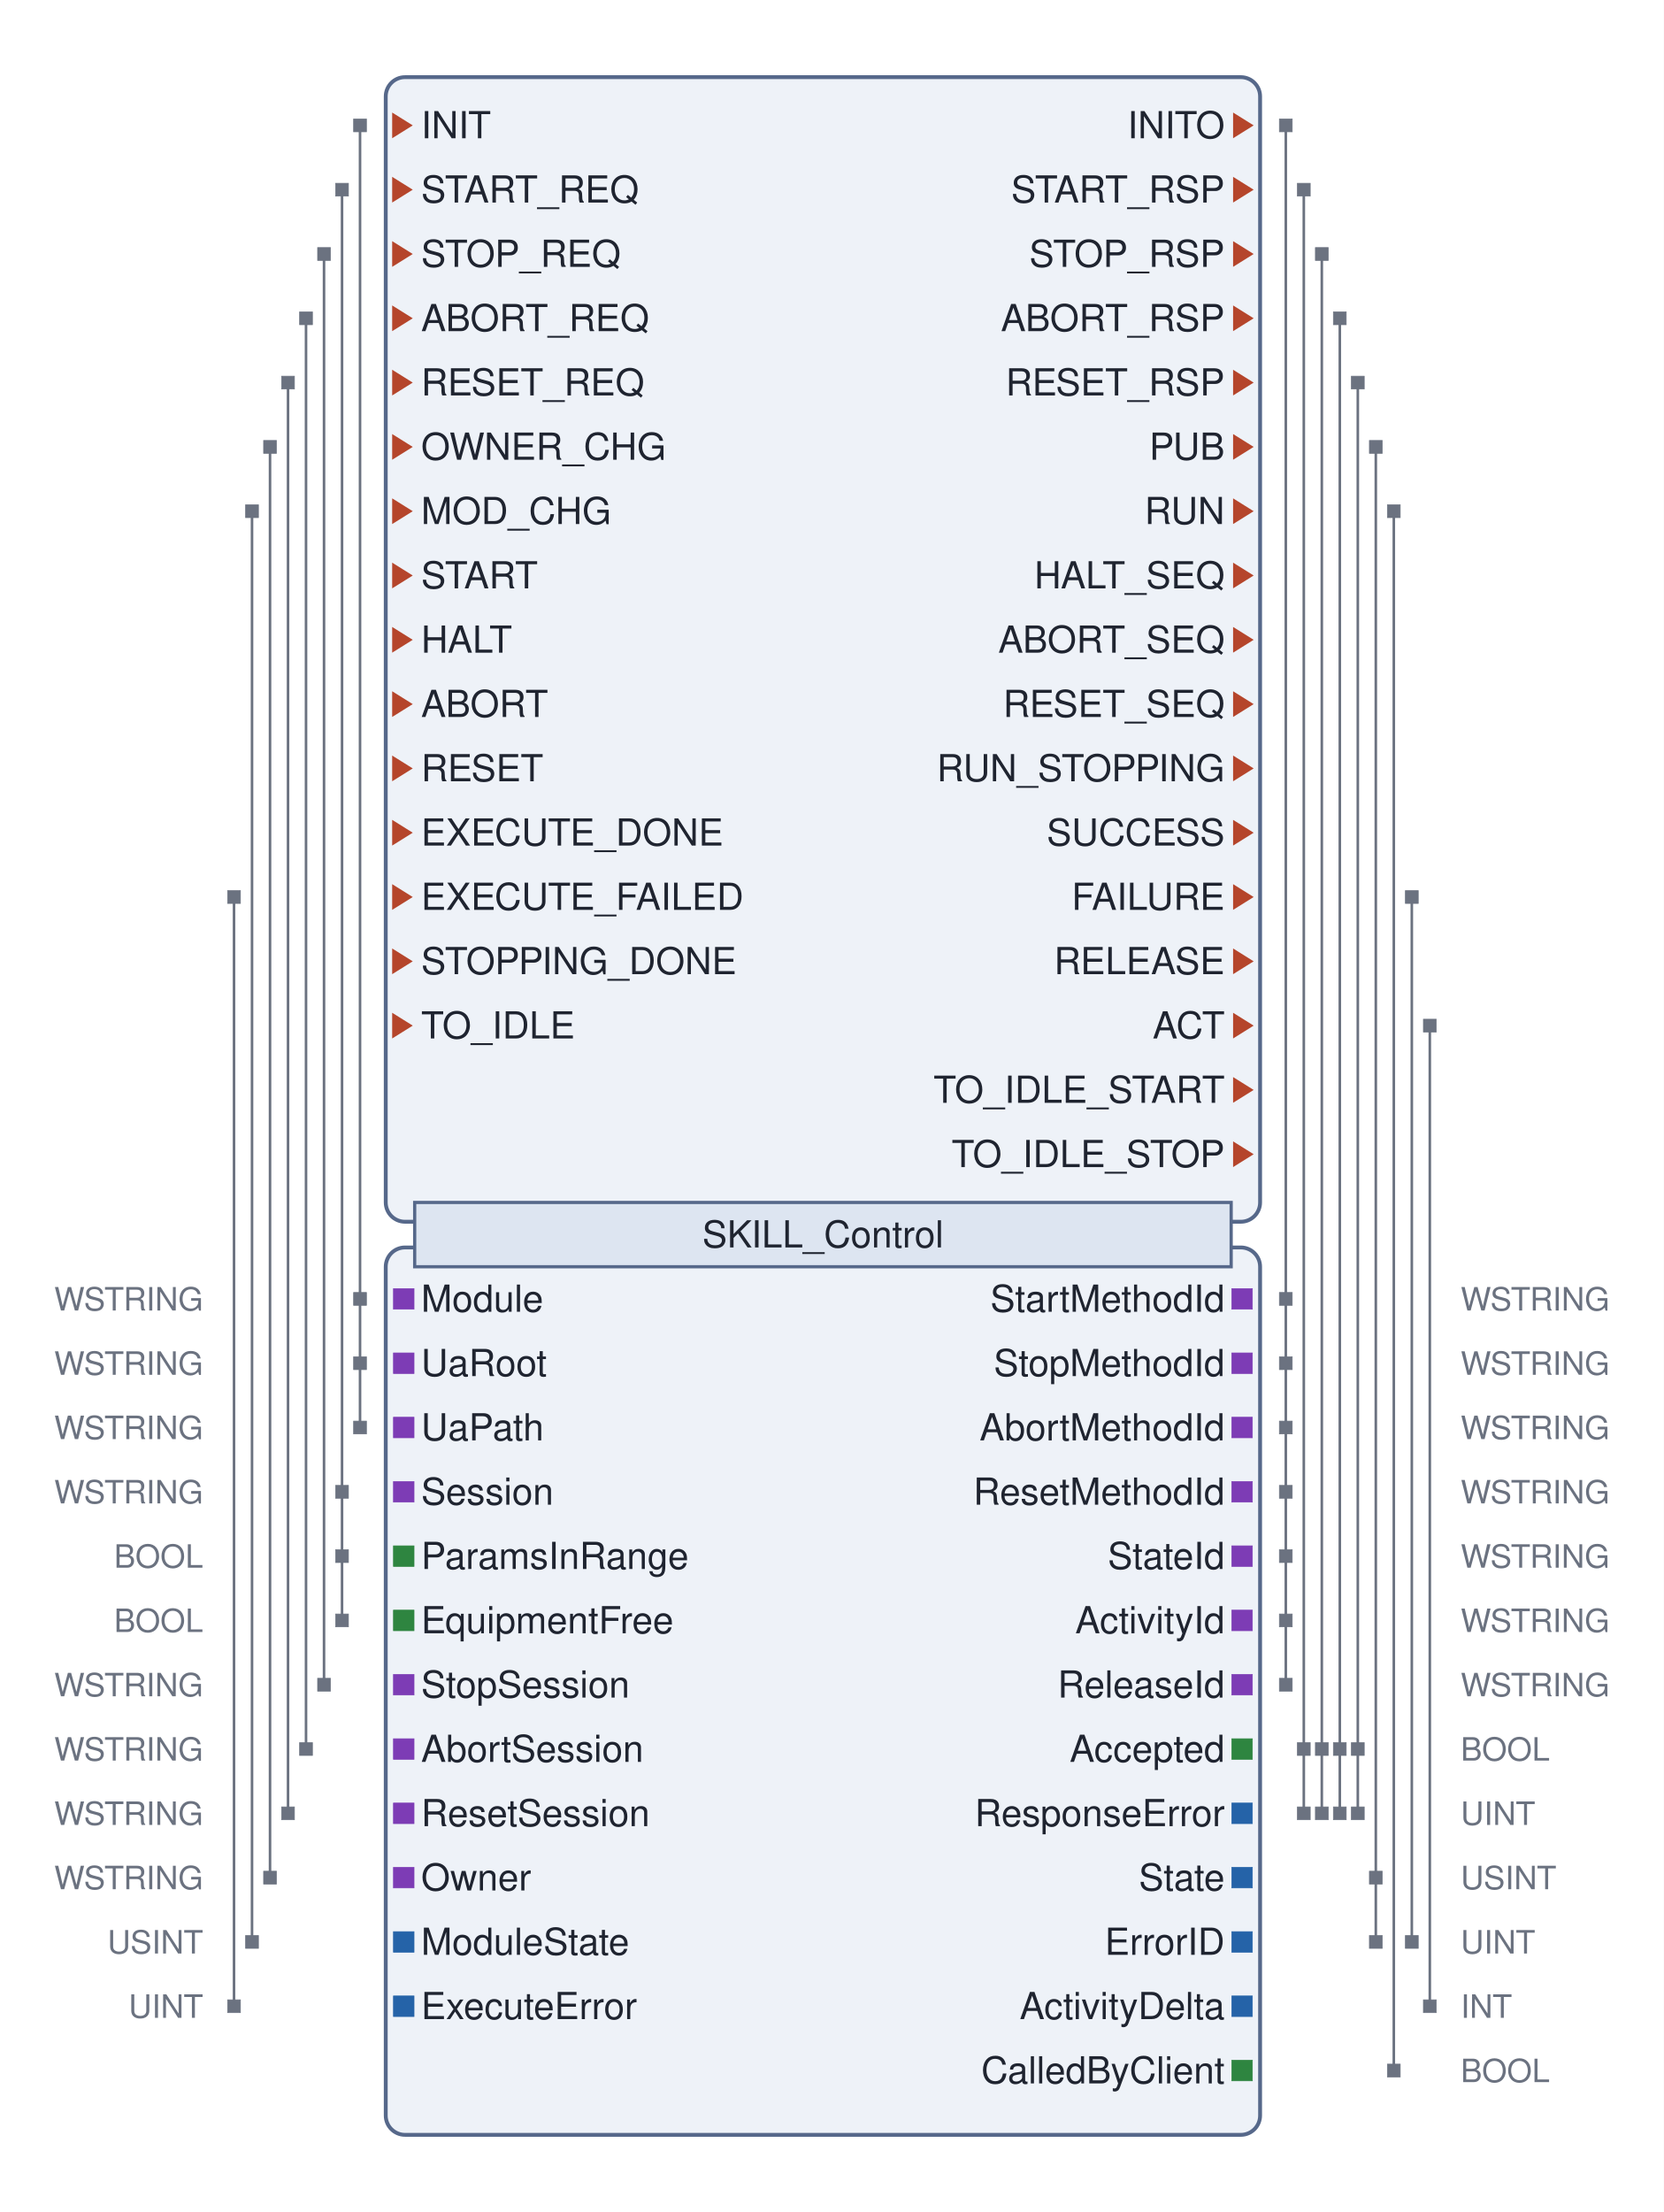
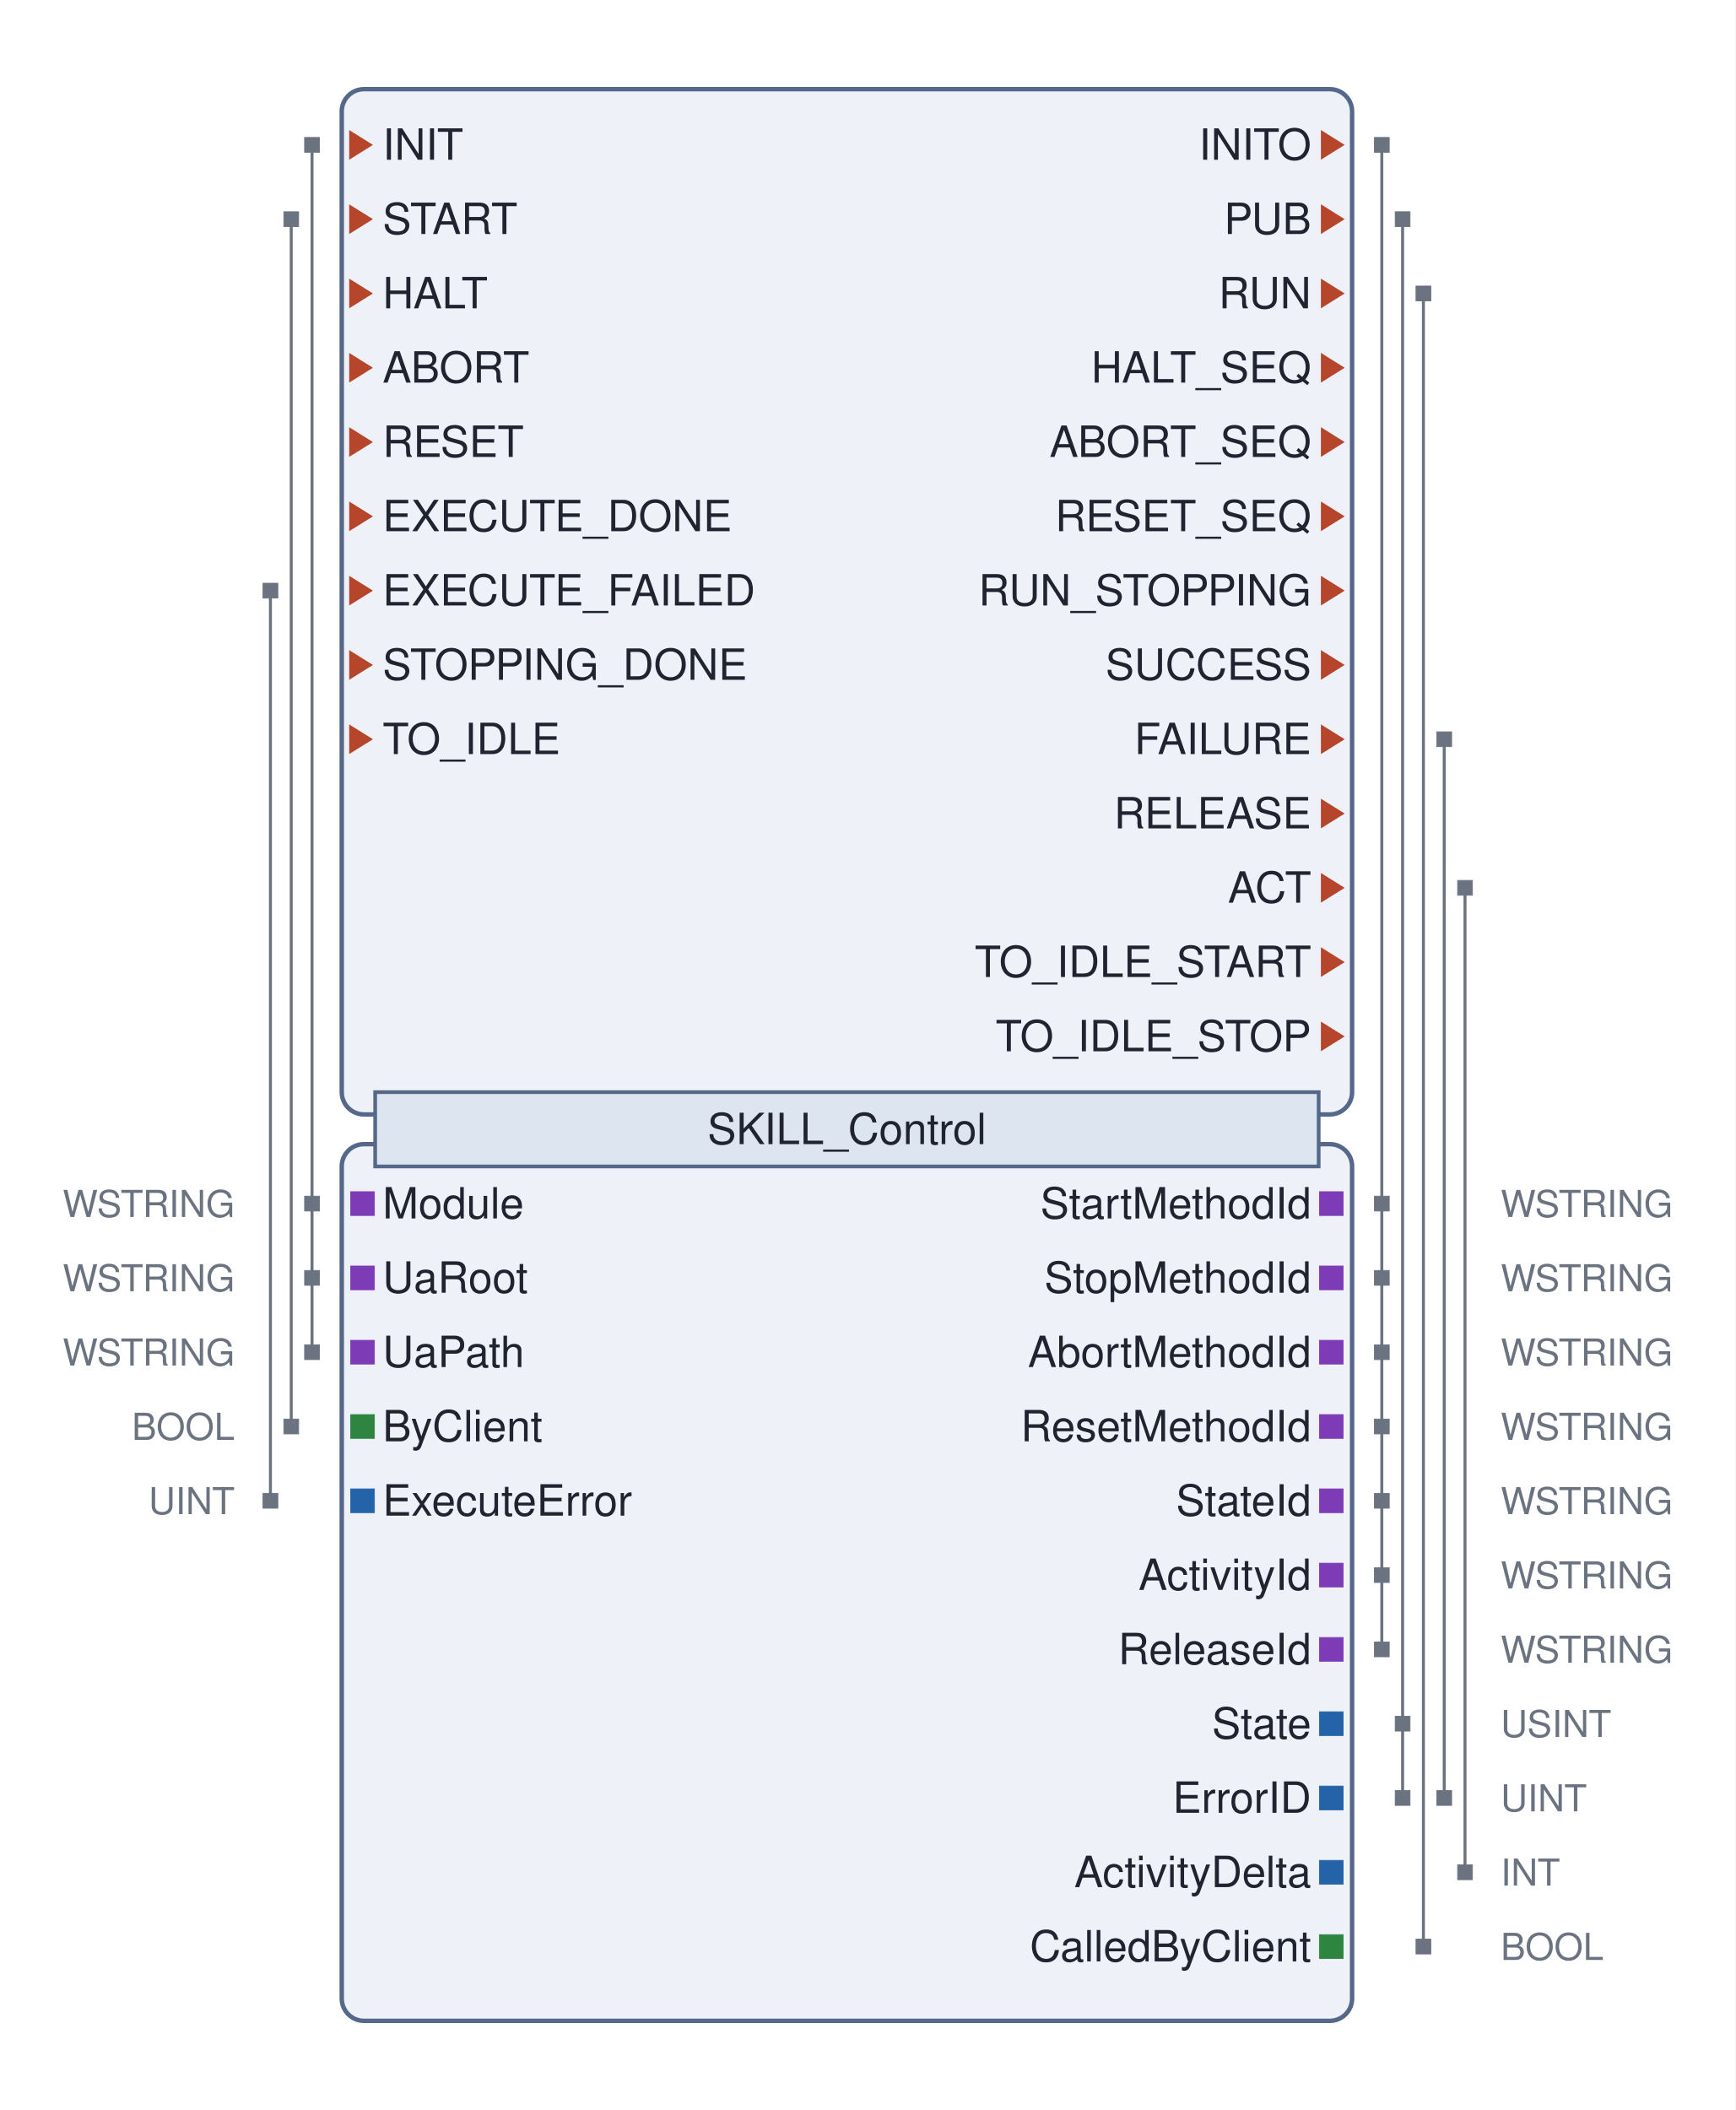
- <svg xmlns="http://www.w3.org/2000/svg" width="647" height="860" viewBox="-600 -120 2588 3440" font-family="Segoe UI, Helvetica, Arial, sans-serif">
-   <rect x="-600" y="-120" width="2588" height="3440" fill="#ffffff" />
-   <rect x="0" y="1820" width="1360" height="1380" rx="30" fill="#eef2f8" stroke="#56688a" stroke-width="6" />
-   <rect x="0" y="0" width="1360" height="1780" rx="30" fill="#eef2f8" stroke="#56688a" stroke-width="6" />
-   <rect x="45" y="1750" width="1270" height="100" rx="0" fill="#dde5f1" stroke="#56688a" stroke-width="5" />
-   <text x="680" y="1820" font-size="58" text-anchor="middle" fill="#1f2430">SKILL_Control</text>
+ <svg xmlns="http://www.w3.org/2000/svg" width="584" height="710" viewBox="-460 -120 2336 2840" font-family="Segoe UI, Helvetica, Arial, sans-serif">
+   <rect x="-460" y="-120" width="2336" height="2840" fill="#ffffff" />
+   <rect x="0" y="1420" width="1360" height="1180" rx="30" fill="#eef2f8" stroke="#56688a" stroke-width="6" />
+   <rect x="0" y="0" width="1360" height="1380" rx="30" fill="#eef2f8" stroke="#56688a" stroke-width="6" />
+   <rect x="45" y="1350" width="1270" height="100" rx="0" fill="#dde5f1" stroke="#56688a" stroke-width="5" />
+   <text x="680" y="1420" font-size="58" text-anchor="middle" fill="#1f2430">SKILL_Control</text>
  <polygon points="10,55 42,75 10,95" fill="#b5452b" />
  <text x="55" y="95" font-size="58" text-anchor="start" fill="#1f2430">INIT</text>
  <polygon points="10,155 42,175 10,195" fill="#b5452b" />
-   <text x="55" y="195" font-size="58" text-anchor="start" fill="#1f2430">START_REQ</text>
+   <text x="55" y="195" font-size="58" text-anchor="start" fill="#1f2430">START</text>
  <polygon points="10,255 42,275 10,295" fill="#b5452b" />
-   <text x="55" y="295" font-size="58" text-anchor="start" fill="#1f2430">STOP_REQ</text>
+   <text x="55" y="295" font-size="58" text-anchor="start" fill="#1f2430">HALT</text>
  <polygon points="10,355 42,375 10,395" fill="#b5452b" />
-   <text x="55" y="395" font-size="58" text-anchor="start" fill="#1f2430">ABORT_REQ</text>
+   <text x="55" y="395" font-size="58" text-anchor="start" fill="#1f2430">ABORT</text>
  <polygon points="10,455 42,475 10,495" fill="#b5452b" />
-   <text x="55" y="495" font-size="58" text-anchor="start" fill="#1f2430">RESET_REQ</text>
+   <text x="55" y="495" font-size="58" text-anchor="start" fill="#1f2430">RESET</text>
  <polygon points="10,555 42,575 10,595" fill="#b5452b" />
-   <text x="55" y="595" font-size="58" text-anchor="start" fill="#1f2430">OWNER_CHG</text>
+   <text x="55" y="595" font-size="58" text-anchor="start" fill="#1f2430">EXECUTE_DONE</text>
  <polygon points="10,655 42,675 10,695" fill="#b5452b" />
-   <text x="55" y="695" font-size="58" text-anchor="start" fill="#1f2430">MOD_CHG</text>
+   <text x="55" y="695" font-size="58" text-anchor="start" fill="#1f2430">EXECUTE_FAILED</text>
  <polygon points="10,755 42,775 10,795" fill="#b5452b" />
-   <text x="55" y="795" font-size="58" text-anchor="start" fill="#1f2430">START</text>
+   <text x="55" y="795" font-size="58" text-anchor="start" fill="#1f2430">STOPPING_DONE</text>
  <polygon points="10,855 42,875 10,895" fill="#b5452b" />
-   <text x="55" y="895" font-size="58" text-anchor="start" fill="#1f2430">HALT</text>
-   <polygon points="10,955 42,975 10,995" fill="#b5452b" />
-   <text x="55" y="995" font-size="58" text-anchor="start" fill="#1f2430">ABORT</text>
-   <polygon points="10,1055 42,1075 10,1095" fill="#b5452b" />
-   <text x="55" y="1095" font-size="58" text-anchor="start" fill="#1f2430">RESET</text>
-   <polygon points="10,1155 42,1175 10,1195" fill="#b5452b" />
-   <text x="55" y="1195" font-size="58" text-anchor="start" fill="#1f2430">EXECUTE_DONE</text>
-   <polygon points="10,1255 42,1275 10,1295" fill="#b5452b" />
-   <text x="55" y="1295" font-size="58" text-anchor="start" fill="#1f2430">EXECUTE_FAILED</text>
-   <polygon points="10,1355 42,1375 10,1395" fill="#b5452b" />
-   <text x="55" y="1395" font-size="58" text-anchor="start" fill="#1f2430">STOPPING_DONE</text>
-   <polygon points="10,1455 42,1475 10,1495" fill="#b5452b" />
-   <text x="55" y="1495" font-size="58" text-anchor="start" fill="#1f2430">TO_IDLE</text>
+   <text x="55" y="895" font-size="58" text-anchor="start" fill="#1f2430">TO_IDLE</text>
  <polygon points="1318,55 1350,75 1318,95" fill="#b5452b" />
  <text x="1305" y="95" font-size="58" text-anchor="end" fill="#1f2430">INITO</text>
  <polygon points="1318,155 1350,175 1318,195" fill="#b5452b" />
-   <text x="1305" y="195" font-size="58" text-anchor="end" fill="#1f2430">START_RSP</text>
+   <text x="1305" y="195" font-size="58" text-anchor="end" fill="#1f2430">PUB</text>
  <polygon points="1318,255 1350,275 1318,295" fill="#b5452b" />
-   <text x="1305" y="295" font-size="58" text-anchor="end" fill="#1f2430">STOP_RSP</text>
+   <text x="1305" y="295" font-size="58" text-anchor="end" fill="#1f2430">RUN</text>
  <polygon points="1318,355 1350,375 1318,395" fill="#b5452b" />
-   <text x="1305" y="395" font-size="58" text-anchor="end" fill="#1f2430">ABORT_RSP</text>
+   <text x="1305" y="395" font-size="58" text-anchor="end" fill="#1f2430">HALT_SEQ</text>
  <polygon points="1318,455 1350,475 1318,495" fill="#b5452b" />
-   <text x="1305" y="495" font-size="58" text-anchor="end" fill="#1f2430">RESET_RSP</text>
+   <text x="1305" y="495" font-size="58" text-anchor="end" fill="#1f2430">ABORT_SEQ</text>
  <polygon points="1318,555 1350,575 1318,595" fill="#b5452b" />
-   <text x="1305" y="595" font-size="58" text-anchor="end" fill="#1f2430">PUB</text>
+   <text x="1305" y="595" font-size="58" text-anchor="end" fill="#1f2430">RESET_SEQ</text>
  <polygon points="1318,655 1350,675 1318,695" fill="#b5452b" />
-   <text x="1305" y="695" font-size="58" text-anchor="end" fill="#1f2430">RUN</text>
+   <text x="1305" y="695" font-size="58" text-anchor="end" fill="#1f2430">RUN_STOPPING</text>
  <polygon points="1318,755 1350,775 1318,795" fill="#b5452b" />
-   <text x="1305" y="795" font-size="58" text-anchor="end" fill="#1f2430">HALT_SEQ</text>
+   <text x="1305" y="795" font-size="58" text-anchor="end" fill="#1f2430">SUCCESS</text>
  <polygon points="1318,855 1350,875 1318,895" fill="#b5452b" />
-   <text x="1305" y="895" font-size="58" text-anchor="end" fill="#1f2430">ABORT_SEQ</text>
+   <text x="1305" y="895" font-size="58" text-anchor="end" fill="#1f2430">FAILURE</text>
  <polygon points="1318,955 1350,975 1318,995" fill="#b5452b" />
-   <text x="1305" y="995" font-size="58" text-anchor="end" fill="#1f2430">RESET_SEQ</text>
+   <text x="1305" y="995" font-size="58" text-anchor="end" fill="#1f2430">RELEASE</text>
  <polygon points="1318,1055 1350,1075 1318,1095" fill="#b5452b" />
-   <text x="1305" y="1095" font-size="58" text-anchor="end" fill="#1f2430">RUN_STOPPING</text>
+   <text x="1305" y="1095" font-size="58" text-anchor="end" fill="#1f2430">ACT</text>
  <polygon points="1318,1155 1350,1175 1318,1195" fill="#b5452b" />
-   <text x="1305" y="1195" font-size="58" text-anchor="end" fill="#1f2430">SUCCESS</text>
+   <text x="1305" y="1195" font-size="58" text-anchor="end" fill="#1f2430">TO_IDLE_START</text>
  <polygon points="1318,1255 1350,1275 1318,1295" fill="#b5452b" />
-   <text x="1305" y="1295" font-size="58" text-anchor="end" fill="#1f2430">FAILURE</text>
-   <polygon points="1318,1355 1350,1375 1318,1395" fill="#b5452b" />
-   <text x="1305" y="1395" font-size="58" text-anchor="end" fill="#1f2430">RELEASE</text>
-   <polygon points="1318,1455 1350,1475 1318,1495" fill="#b5452b" />
-   <text x="1305" y="1495" font-size="58" text-anchor="end" fill="#1f2430">ACT</text>
-   <polygon points="1318,1555 1350,1575 1318,1595" fill="#b5452b" />
-   <text x="1305" y="1595" font-size="58" text-anchor="end" fill="#1f2430">TO_IDLE_START</text>
-   <polygon points="1318,1655 1350,1675 1318,1695" fill="#b5452b" />
-   <text x="1305" y="1695" font-size="58" text-anchor="end" fill="#1f2430">TO_IDLE_STOP</text>
-   <rect x="12" y="1884" width="32" height="32" rx="0" fill="#7d3cb5" stroke="#7d3cb5" stroke-width="1" />
-   <text x="55" y="1920" font-size="58" text-anchor="start" fill="#1f2430">Module</text>
-   <rect x="12" y="1984" width="32" height="32" rx="0" fill="#7d3cb5" stroke="#7d3cb5" stroke-width="1" />
-   <text x="55" y="2020" font-size="58" text-anchor="start" fill="#1f2430">UaRoot</text>
-   <rect x="12" y="2084" width="32" height="32" rx="0" fill="#7d3cb5" stroke="#7d3cb5" stroke-width="1" />
-   <text x="55" y="2120" font-size="58" text-anchor="start" fill="#1f2430">UaPath</text>
-   <rect x="12" y="2184" width="32" height="32" rx="0" fill="#7d3cb5" stroke="#7d3cb5" stroke-width="1" />
-   <text x="55" y="2220" font-size="58" text-anchor="start" fill="#1f2430">Session</text>
-   <rect x="12" y="2284" width="32" height="32" rx="0" fill="#2e8540" stroke="#2e8540" stroke-width="1" />
-   <text x="55" y="2320" font-size="58" text-anchor="start" fill="#1f2430">ParamsInRange</text>
-   <rect x="12" y="2384" width="32" height="32" rx="0" fill="#2e8540" stroke="#2e8540" stroke-width="1" />
-   <text x="55" y="2420" font-size="58" text-anchor="start" fill="#1f2430">EquipmentFree</text>
-   <rect x="12" y="2484" width="32" height="32" rx="0" fill="#7d3cb5" stroke="#7d3cb5" stroke-width="1" />
-   <text x="55" y="2520" font-size="58" text-anchor="start" fill="#1f2430">StopSession</text>
-   <rect x="12" y="2584" width="32" height="32" rx="0" fill="#7d3cb5" stroke="#7d3cb5" stroke-width="1" />
-   <text x="55" y="2620" font-size="58" text-anchor="start" fill="#1f2430">AbortSession</text>
-   <rect x="12" y="2684" width="32" height="32" rx="0" fill="#7d3cb5" stroke="#7d3cb5" stroke-width="1" />
-   <text x="55" y="2720" font-size="58" text-anchor="start" fill="#1f2430">ResetSession</text>
-   <rect x="12" y="2784" width="32" height="32" rx="0" fill="#7d3cb5" stroke="#7d3cb5" stroke-width="1" />
-   <text x="55" y="2820" font-size="58" text-anchor="start" fill="#1f2430">Owner</text>
-   <rect x="12" y="2884" width="32" height="32" rx="0" fill="#2563a8" stroke="#2563a8" stroke-width="1" />
-   <text x="55" y="2920" font-size="58" text-anchor="start" fill="#1f2430">ModuleState</text>
-   <rect x="12" y="2984" width="32" height="32" rx="0" fill="#2563a8" stroke="#2563a8" stroke-width="1" />
-   <text x="55" y="3020" font-size="58" text-anchor="start" fill="#1f2430">ExecuteError</text>
+   <text x="1305" y="1295" font-size="58" text-anchor="end" fill="#1f2430">TO_IDLE_STOP</text>
+   <rect x="12" y="1484" width="32" height="32" rx="0" fill="#7d3cb5" stroke="#7d3cb5" stroke-width="1" />
+   <text x="55" y="1520" font-size="58" text-anchor="start" fill="#1f2430">Module</text>
+   <rect x="12" y="1584" width="32" height="32" rx="0" fill="#7d3cb5" stroke="#7d3cb5" stroke-width="1" />
+   <text x="55" y="1620" font-size="58" text-anchor="start" fill="#1f2430">UaRoot</text>
+   <rect x="12" y="1684" width="32" height="32" rx="0" fill="#7d3cb5" stroke="#7d3cb5" stroke-width="1" />
+   <text x="55" y="1720" font-size="58" text-anchor="start" fill="#1f2430">UaPath</text>
+   <rect x="12" y="1784" width="32" height="32" rx="0" fill="#2e8540" stroke="#2e8540" stroke-width="1" />
+   <text x="55" y="1820" font-size="58" text-anchor="start" fill="#1f2430">ByClient</text>
+   <rect x="12" y="1884" width="32" height="32" rx="0" fill="#2563a8" stroke="#2563a8" stroke-width="1" />
+   <text x="55" y="1920" font-size="58" text-anchor="start" fill="#1f2430">ExecuteError</text>
+   <rect x="1316" y="1484" width="32" height="32" rx="0" fill="#7d3cb5" stroke="#7d3cb5" stroke-width="1" />
+   <text x="1305" y="1520" font-size="58" text-anchor="end" fill="#1f2430">StartMethodId</text>
+   <rect x="1316" y="1584" width="32" height="32" rx="0" fill="#7d3cb5" stroke="#7d3cb5" stroke-width="1" />
+   <text x="1305" y="1620" font-size="58" text-anchor="end" fill="#1f2430">StopMethodId</text>
+   <rect x="1316" y="1684" width="32" height="32" rx="0" fill="#7d3cb5" stroke="#7d3cb5" stroke-width="1" />
+   <text x="1305" y="1720" font-size="58" text-anchor="end" fill="#1f2430">AbortMethodId</text>
+   <rect x="1316" y="1784" width="32" height="32" rx="0" fill="#7d3cb5" stroke="#7d3cb5" stroke-width="1" />
+   <text x="1305" y="1820" font-size="58" text-anchor="end" fill="#1f2430">ResetMethodId</text>
  <rect x="1316" y="1884" width="32" height="32" rx="0" fill="#7d3cb5" stroke="#7d3cb5" stroke-width="1" />
-   <text x="1305" y="1920" font-size="58" text-anchor="end" fill="#1f2430">StartMethodId</text>
+   <text x="1305" y="1920" font-size="58" text-anchor="end" fill="#1f2430">StateId</text>
  <rect x="1316" y="1984" width="32" height="32" rx="0" fill="#7d3cb5" stroke="#7d3cb5" stroke-width="1" />
-   <text x="1305" y="2020" font-size="58" text-anchor="end" fill="#1f2430">StopMethodId</text>
+   <text x="1305" y="2020" font-size="58" text-anchor="end" fill="#1f2430">ActivityId</text>
  <rect x="1316" y="2084" width="32" height="32" rx="0" fill="#7d3cb5" stroke="#7d3cb5" stroke-width="1" />
-   <text x="1305" y="2120" font-size="58" text-anchor="end" fill="#1f2430">AbortMethodId</text>
-   <rect x="1316" y="2184" width="32" height="32" rx="0" fill="#7d3cb5" stroke="#7d3cb5" stroke-width="1" />
-   <text x="1305" y="2220" font-size="58" text-anchor="end" fill="#1f2430">ResetMethodId</text>
-   <rect x="1316" y="2284" width="32" height="32" rx="0" fill="#7d3cb5" stroke="#7d3cb5" stroke-width="1" />
-   <text x="1305" y="2320" font-size="58" text-anchor="end" fill="#1f2430">StateId</text>
-   <rect x="1316" y="2384" width="32" height="32" rx="0" fill="#7d3cb5" stroke="#7d3cb5" stroke-width="1" />
-   <text x="1305" y="2420" font-size="58" text-anchor="end" fill="#1f2430">ActivityId</text>
-   <rect x="1316" y="2484" width="32" height="32" rx="0" fill="#7d3cb5" stroke="#7d3cb5" stroke-width="1" />
-   <text x="1305" y="2520" font-size="58" text-anchor="end" fill="#1f2430">ReleaseId</text>
-   <rect x="1316" y="2584" width="32" height="32" rx="0" fill="#2e8540" stroke="#2e8540" stroke-width="1" />
-   <text x="1305" y="2620" font-size="58" text-anchor="end" fill="#1f2430">Accepted</text>
-   <rect x="1316" y="2684" width="32" height="32" rx="0" fill="#2563a8" stroke="#2563a8" stroke-width="1" />
-   <text x="1305" y="2720" font-size="58" text-anchor="end" fill="#1f2430">ResponseError</text>
-   <rect x="1316" y="2784" width="32" height="32" rx="0" fill="#2563a8" stroke="#2563a8" stroke-width="1" />
-   <text x="1305" y="2820" font-size="58" text-anchor="end" fill="#1f2430">State</text>
-   <rect x="1316" y="2884" width="32" height="32" rx="0" fill="#2563a8" stroke="#2563a8" stroke-width="1" />
-   <text x="1305" y="2920" font-size="58" text-anchor="end" fill="#1f2430">ErrorID</text>
-   <rect x="1316" y="2984" width="32" height="32" rx="0" fill="#2563a8" stroke="#2563a8" stroke-width="1" />
-   <text x="1305" y="3020" font-size="58" text-anchor="end" fill="#1f2430">ActivityDelta</text>
-   <rect x="1316" y="3084" width="32" height="32" rx="0" fill="#2e8540" stroke="#2e8540" stroke-width="1" />
-   <text x="1305" y="3120" font-size="58" text-anchor="end" fill="#1f2430">CalledByClient</text>
-   <line x1="-40" y1="75" x2="-40" y2="2100" stroke="#6b7280" stroke-width="4" />
+   <text x="1305" y="2120" font-size="58" text-anchor="end" fill="#1f2430">ReleaseId</text>
+   <rect x="1316" y="2184" width="32" height="32" rx="0" fill="#2563a8" stroke="#2563a8" stroke-width="1" />
+   <text x="1305" y="2220" font-size="58" text-anchor="end" fill="#1f2430">State</text>
+   <rect x="1316" y="2284" width="32" height="32" rx="0" fill="#2563a8" stroke="#2563a8" stroke-width="1" />
+   <text x="1305" y="2320" font-size="58" text-anchor="end" fill="#1f2430">ErrorID</text>
+   <rect x="1316" y="2384" width="32" height="32" rx="0" fill="#2563a8" stroke="#2563a8" stroke-width="1" />
+   <text x="1305" y="2420" font-size="58" text-anchor="end" fill="#1f2430">ActivityDelta</text>
+   <rect x="1316" y="2484" width="32" height="32" rx="0" fill="#2e8540" stroke="#2e8540" stroke-width="1" />
+   <text x="1305" y="2520" font-size="58" text-anchor="end" fill="#1f2430">CalledByClient</text>
+   <line x1="-40" y1="75" x2="-40" y2="1700" stroke="#6b7280" stroke-width="4" />
  <rect x="-50" y="65" width="20" height="20" rx="0" fill="#6b7280" stroke="#6b7280" stroke-width="1" />
-   <rect x="-50" y="1890" width="20" height="20" rx="0" fill="#6b7280" stroke="#6b7280" stroke-width="1" />
-   <rect x="-50" y="1990" width="20" height="20" rx="0" fill="#6b7280" stroke="#6b7280" stroke-width="1" />
-   <rect x="-50" y="2090" width="20" height="20" rx="0" fill="#6b7280" stroke="#6b7280" stroke-width="1" />
-   <line x1="-68" y1="175" x2="-68" y2="2400" stroke="#6b7280" stroke-width="4" />
+   <rect x="-50" y="1490" width="20" height="20" rx="0" fill="#6b7280" stroke="#6b7280" stroke-width="1" />
+   <rect x="-50" y="1590" width="20" height="20" rx="0" fill="#6b7280" stroke="#6b7280" stroke-width="1" />
+   <rect x="-50" y="1690" width="20" height="20" rx="0" fill="#6b7280" stroke="#6b7280" stroke-width="1" />
+   <line x1="-68" y1="175" x2="-68" y2="1800" stroke="#6b7280" stroke-width="4" />
  <rect x="-78" y="165" width="20" height="20" rx="0" fill="#6b7280" stroke="#6b7280" stroke-width="1" />
-   <rect x="-78" y="2190" width="20" height="20" rx="0" fill="#6b7280" stroke="#6b7280" stroke-width="1" />
-   <rect x="-78" y="2290" width="20" height="20" rx="0" fill="#6b7280" stroke="#6b7280" stroke-width="1" />
-   <rect x="-78" y="2390" width="20" height="20" rx="0" fill="#6b7280" stroke="#6b7280" stroke-width="1" />
-   <line x1="-96" y1="275" x2="-96" y2="2500" stroke="#6b7280" stroke-width="4" />
-   <rect x="-106" y="265" width="20" height="20" rx="0" fill="#6b7280" stroke="#6b7280" stroke-width="1" />
-   <rect x="-106" y="2490" width="20" height="20" rx="0" fill="#6b7280" stroke="#6b7280" stroke-width="1" />
-   <line x1="-124" y1="375" x2="-124" y2="2600" stroke="#6b7280" stroke-width="4" />
-   <rect x="-134" y="365" width="20" height="20" rx="0" fill="#6b7280" stroke="#6b7280" stroke-width="1" />
-   <rect x="-134" y="2590" width="20" height="20" rx="0" fill="#6b7280" stroke="#6b7280" stroke-width="1" />
-   <line x1="-152" y1="475" x2="-152" y2="2700" stroke="#6b7280" stroke-width="4" />
-   <rect x="-162" y="465" width="20" height="20" rx="0" fill="#6b7280" stroke="#6b7280" stroke-width="1" />
-   <rect x="-162" y="2690" width="20" height="20" rx="0" fill="#6b7280" stroke="#6b7280" stroke-width="1" />
-   <line x1="-180" y1="575" x2="-180" y2="2800" stroke="#6b7280" stroke-width="4" />
-   <rect x="-190" y="565" width="20" height="20" rx="0" fill="#6b7280" stroke="#6b7280" stroke-width="1" />
-   <rect x="-190" y="2790" width="20" height="20" rx="0" fill="#6b7280" stroke="#6b7280" stroke-width="1" />
-   <line x1="-208" y1="675" x2="-208" y2="2900" stroke="#6b7280" stroke-width="4" />
-   <rect x="-218" y="665" width="20" height="20" rx="0" fill="#6b7280" stroke="#6b7280" stroke-width="1" />
-   <rect x="-218" y="2890" width="20" height="20" rx="0" fill="#6b7280" stroke="#6b7280" stroke-width="1" />
-   <line x1="-236" y1="1275" x2="-236" y2="3000" stroke="#6b7280" stroke-width="4" />
-   <rect x="-246" y="1265" width="20" height="20" rx="0" fill="#6b7280" stroke="#6b7280" stroke-width="1" />
-   <rect x="-246" y="2990" width="20" height="20" rx="0" fill="#6b7280" stroke="#6b7280" stroke-width="1" />
-   <text x="-284" y="1918" font-size="50" text-anchor="end" fill="#6b7280">WSTRING</text>
-   <text x="-284" y="2018" font-size="50" text-anchor="end" fill="#6b7280">WSTRING</text>
-   <text x="-284" y="2118" font-size="50" text-anchor="end" fill="#6b7280">WSTRING</text>
-   <text x="-284" y="2218" font-size="50" text-anchor="end" fill="#6b7280">WSTRING</text>
-   <text x="-284" y="2318" font-size="50" text-anchor="end" fill="#6b7280">BOOL</text>
-   <text x="-284" y="2418" font-size="50" text-anchor="end" fill="#6b7280">BOOL</text>
-   <text x="-284" y="2518" font-size="50" text-anchor="end" fill="#6b7280">WSTRING</text>
-   <text x="-284" y="2618" font-size="50" text-anchor="end" fill="#6b7280">WSTRING</text>
-   <text x="-284" y="2718" font-size="50" text-anchor="end" fill="#6b7280">WSTRING</text>
-   <text x="-284" y="2818" font-size="50" text-anchor="end" fill="#6b7280">WSTRING</text>
-   <text x="-284" y="2918" font-size="50" text-anchor="end" fill="#6b7280">USINT</text>
-   <text x="-284" y="3018" font-size="50" text-anchor="end" fill="#6b7280">UINT</text>
-   <line x1="1400" y1="75" x2="1400" y2="2500" stroke="#6b7280" stroke-width="4" />
+   <rect x="-78" y="1790" width="20" height="20" rx="0" fill="#6b7280" stroke="#6b7280" stroke-width="1" />
+   <line x1="-96" y1="675" x2="-96" y2="1900" stroke="#6b7280" stroke-width="4" />
+   <rect x="-106" y="665" width="20" height="20" rx="0" fill="#6b7280" stroke="#6b7280" stroke-width="1" />
+   <rect x="-106" y="1890" width="20" height="20" rx="0" fill="#6b7280" stroke="#6b7280" stroke-width="1" />
+   <text x="-144" y="1518" font-size="50" text-anchor="end" fill="#6b7280">WSTRING</text>
+   <text x="-144" y="1618" font-size="50" text-anchor="end" fill="#6b7280">WSTRING</text>
+   <text x="-144" y="1718" font-size="50" text-anchor="end" fill="#6b7280">WSTRING</text>
+   <text x="-144" y="1818" font-size="50" text-anchor="end" fill="#6b7280">BOOL</text>
+   <text x="-144" y="1918" font-size="50" text-anchor="end" fill="#6b7280">UINT</text>
+   <line x1="1400" y1="75" x2="1400" y2="2100" stroke="#6b7280" stroke-width="4" />
  <rect x="1390" y="65" width="20" height="20" rx="0" fill="#6b7280" stroke="#6b7280" stroke-width="1" />
+   <rect x="1390" y="1490" width="20" height="20" rx="0" fill="#6b7280" stroke="#6b7280" stroke-width="1" />
+   <rect x="1390" y="1590" width="20" height="20" rx="0" fill="#6b7280" stroke="#6b7280" stroke-width="1" />
+   <rect x="1390" y="1690" width="20" height="20" rx="0" fill="#6b7280" stroke="#6b7280" stroke-width="1" />
+   <rect x="1390" y="1790" width="20" height="20" rx="0" fill="#6b7280" stroke="#6b7280" stroke-width="1" />
  <rect x="1390" y="1890" width="20" height="20" rx="0" fill="#6b7280" stroke="#6b7280" stroke-width="1" />
  <rect x="1390" y="1990" width="20" height="20" rx="0" fill="#6b7280" stroke="#6b7280" stroke-width="1" />
  <rect x="1390" y="2090" width="20" height="20" rx="0" fill="#6b7280" stroke="#6b7280" stroke-width="1" />
-   <rect x="1390" y="2190" width="20" height="20" rx="0" fill="#6b7280" stroke="#6b7280" stroke-width="1" />
-   <rect x="1390" y="2290" width="20" height="20" rx="0" fill="#6b7280" stroke="#6b7280" stroke-width="1" />
-   <rect x="1390" y="2390" width="20" height="20" rx="0" fill="#6b7280" stroke="#6b7280" stroke-width="1" />
-   <rect x="1390" y="2490" width="20" height="20" rx="0" fill="#6b7280" stroke="#6b7280" stroke-width="1" />
-   <line x1="1428" y1="175" x2="1428" y2="2700" stroke="#6b7280" stroke-width="4" />
+   <line x1="1428" y1="175" x2="1428" y2="2300" stroke="#6b7280" stroke-width="4" />
  <rect x="1418" y="165" width="20" height="20" rx="0" fill="#6b7280" stroke="#6b7280" stroke-width="1" />
-   <rect x="1418" y="2590" width="20" height="20" rx="0" fill="#6b7280" stroke="#6b7280" stroke-width="1" />
-   <rect x="1418" y="2690" width="20" height="20" rx="0" fill="#6b7280" stroke="#6b7280" stroke-width="1" />
-   <line x1="1456" y1="275" x2="1456" y2="2700" stroke="#6b7280" stroke-width="4" />
+   <rect x="1418" y="2190" width="20" height="20" rx="0" fill="#6b7280" stroke="#6b7280" stroke-width="1" />
+   <rect x="1418" y="2290" width="20" height="20" rx="0" fill="#6b7280" stroke="#6b7280" stroke-width="1" />
+   <line x1="1456" y1="275" x2="1456" y2="2500" stroke="#6b7280" stroke-width="4" />
  <rect x="1446" y="265" width="20" height="20" rx="0" fill="#6b7280" stroke="#6b7280" stroke-width="1" />
-   <rect x="1446" y="2590" width="20" height="20" rx="0" fill="#6b7280" stroke="#6b7280" stroke-width="1" />
-   <rect x="1446" y="2690" width="20" height="20" rx="0" fill="#6b7280" stroke="#6b7280" stroke-width="1" />
-   <line x1="1484" y1="375" x2="1484" y2="2700" stroke="#6b7280" stroke-width="4" />
-   <rect x="1474" y="365" width="20" height="20" rx="0" fill="#6b7280" stroke="#6b7280" stroke-width="1" />
-   <rect x="1474" y="2590" width="20" height="20" rx="0" fill="#6b7280" stroke="#6b7280" stroke-width="1" />
-   <rect x="1474" y="2690" width="20" height="20" rx="0" fill="#6b7280" stroke="#6b7280" stroke-width="1" />
-   <line x1="1512" y1="475" x2="1512" y2="2700" stroke="#6b7280" stroke-width="4" />
-   <rect x="1502" y="465" width="20" height="20" rx="0" fill="#6b7280" stroke="#6b7280" stroke-width="1" />
-   <rect x="1502" y="2590" width="20" height="20" rx="0" fill="#6b7280" stroke="#6b7280" stroke-width="1" />
-   <rect x="1502" y="2690" width="20" height="20" rx="0" fill="#6b7280" stroke="#6b7280" stroke-width="1" />
-   <line x1="1540" y1="575" x2="1540" y2="2900" stroke="#6b7280" stroke-width="4" />
-   <rect x="1530" y="565" width="20" height="20" rx="0" fill="#6b7280" stroke="#6b7280" stroke-width="1" />
-   <rect x="1530" y="2790" width="20" height="20" rx="0" fill="#6b7280" stroke="#6b7280" stroke-width="1" />
-   <rect x="1530" y="2890" width="20" height="20" rx="0" fill="#6b7280" stroke="#6b7280" stroke-width="1" />
-   <line x1="1568" y1="675" x2="1568" y2="3100" stroke="#6b7280" stroke-width="4" />
-   <rect x="1558" y="665" width="20" height="20" rx="0" fill="#6b7280" stroke="#6b7280" stroke-width="1" />
-   <rect x="1558" y="3090" width="20" height="20" rx="0" fill="#6b7280" stroke="#6b7280" stroke-width="1" />
-   <line x1="1596" y1="1275" x2="1596" y2="2900" stroke="#6b7280" stroke-width="4" />
-   <rect x="1586" y="1265" width="20" height="20" rx="0" fill="#6b7280" stroke="#6b7280" stroke-width="1" />
-   <rect x="1586" y="2890" width="20" height="20" rx="0" fill="#6b7280" stroke="#6b7280" stroke-width="1" />
-   <line x1="1624" y1="1475" x2="1624" y2="3000" stroke="#6b7280" stroke-width="4" />
-   <rect x="1614" y="1465" width="20" height="20" rx="0" fill="#6b7280" stroke="#6b7280" stroke-width="1" />
-   <rect x="1614" y="2990" width="20" height="20" rx="0" fill="#6b7280" stroke="#6b7280" stroke-width="1" />
-   <text x="1672" y="1918" font-size="50" text-anchor="start" fill="#6b7280">WSTRING</text>
-   <text x="1672" y="2018" font-size="50" text-anchor="start" fill="#6b7280">WSTRING</text>
-   <text x="1672" y="2118" font-size="50" text-anchor="start" fill="#6b7280">WSTRING</text>
-   <text x="1672" y="2218" font-size="50" text-anchor="start" fill="#6b7280">WSTRING</text>
-   <text x="1672" y="2318" font-size="50" text-anchor="start" fill="#6b7280">WSTRING</text>
-   <text x="1672" y="2418" font-size="50" text-anchor="start" fill="#6b7280">WSTRING</text>
-   <text x="1672" y="2518" font-size="50" text-anchor="start" fill="#6b7280">WSTRING</text>
-   <text x="1672" y="2618" font-size="50" text-anchor="start" fill="#6b7280">BOOL</text>
-   <text x="1672" y="2718" font-size="50" text-anchor="start" fill="#6b7280">UINT</text>
-   <text x="1672" y="2818" font-size="50" text-anchor="start" fill="#6b7280">USINT</text>
-   <text x="1672" y="2918" font-size="50" text-anchor="start" fill="#6b7280">UINT</text>
-   <text x="1672" y="3018" font-size="50" text-anchor="start" fill="#6b7280">INT</text>
-   <text x="1672" y="3118" font-size="50" text-anchor="start" fill="#6b7280">BOOL</text>
+   <rect x="1446" y="2490" width="20" height="20" rx="0" fill="#6b7280" stroke="#6b7280" stroke-width="1" />
+   <line x1="1484" y1="875" x2="1484" y2="2300" stroke="#6b7280" stroke-width="4" />
+   <rect x="1474" y="865" width="20" height="20" rx="0" fill="#6b7280" stroke="#6b7280" stroke-width="1" />
+   <rect x="1474" y="2290" width="20" height="20" rx="0" fill="#6b7280" stroke="#6b7280" stroke-width="1" />
+   <line x1="1512" y1="1075" x2="1512" y2="2400" stroke="#6b7280" stroke-width="4" />
+   <rect x="1502" y="1065" width="20" height="20" rx="0" fill="#6b7280" stroke="#6b7280" stroke-width="1" />
+   <rect x="1502" y="2390" width="20" height="20" rx="0" fill="#6b7280" stroke="#6b7280" stroke-width="1" />
+   <text x="1560" y="1518" font-size="50" text-anchor="start" fill="#6b7280">WSTRING</text>
+   <text x="1560" y="1618" font-size="50" text-anchor="start" fill="#6b7280">WSTRING</text>
+   <text x="1560" y="1718" font-size="50" text-anchor="start" fill="#6b7280">WSTRING</text>
+   <text x="1560" y="1818" font-size="50" text-anchor="start" fill="#6b7280">WSTRING</text>
+   <text x="1560" y="1918" font-size="50" text-anchor="start" fill="#6b7280">WSTRING</text>
+   <text x="1560" y="2018" font-size="50" text-anchor="start" fill="#6b7280">WSTRING</text>
+   <text x="1560" y="2118" font-size="50" text-anchor="start" fill="#6b7280">WSTRING</text>
+   <text x="1560" y="2218" font-size="50" text-anchor="start" fill="#6b7280">USINT</text>
+   <text x="1560" y="2318" font-size="50" text-anchor="start" fill="#6b7280">UINT</text>
+   <text x="1560" y="2418" font-size="50" text-anchor="start" fill="#6b7280">INT</text>
+   <text x="1560" y="2518" font-size="50" text-anchor="start" fill="#6b7280">BOOL</text>
</svg>
